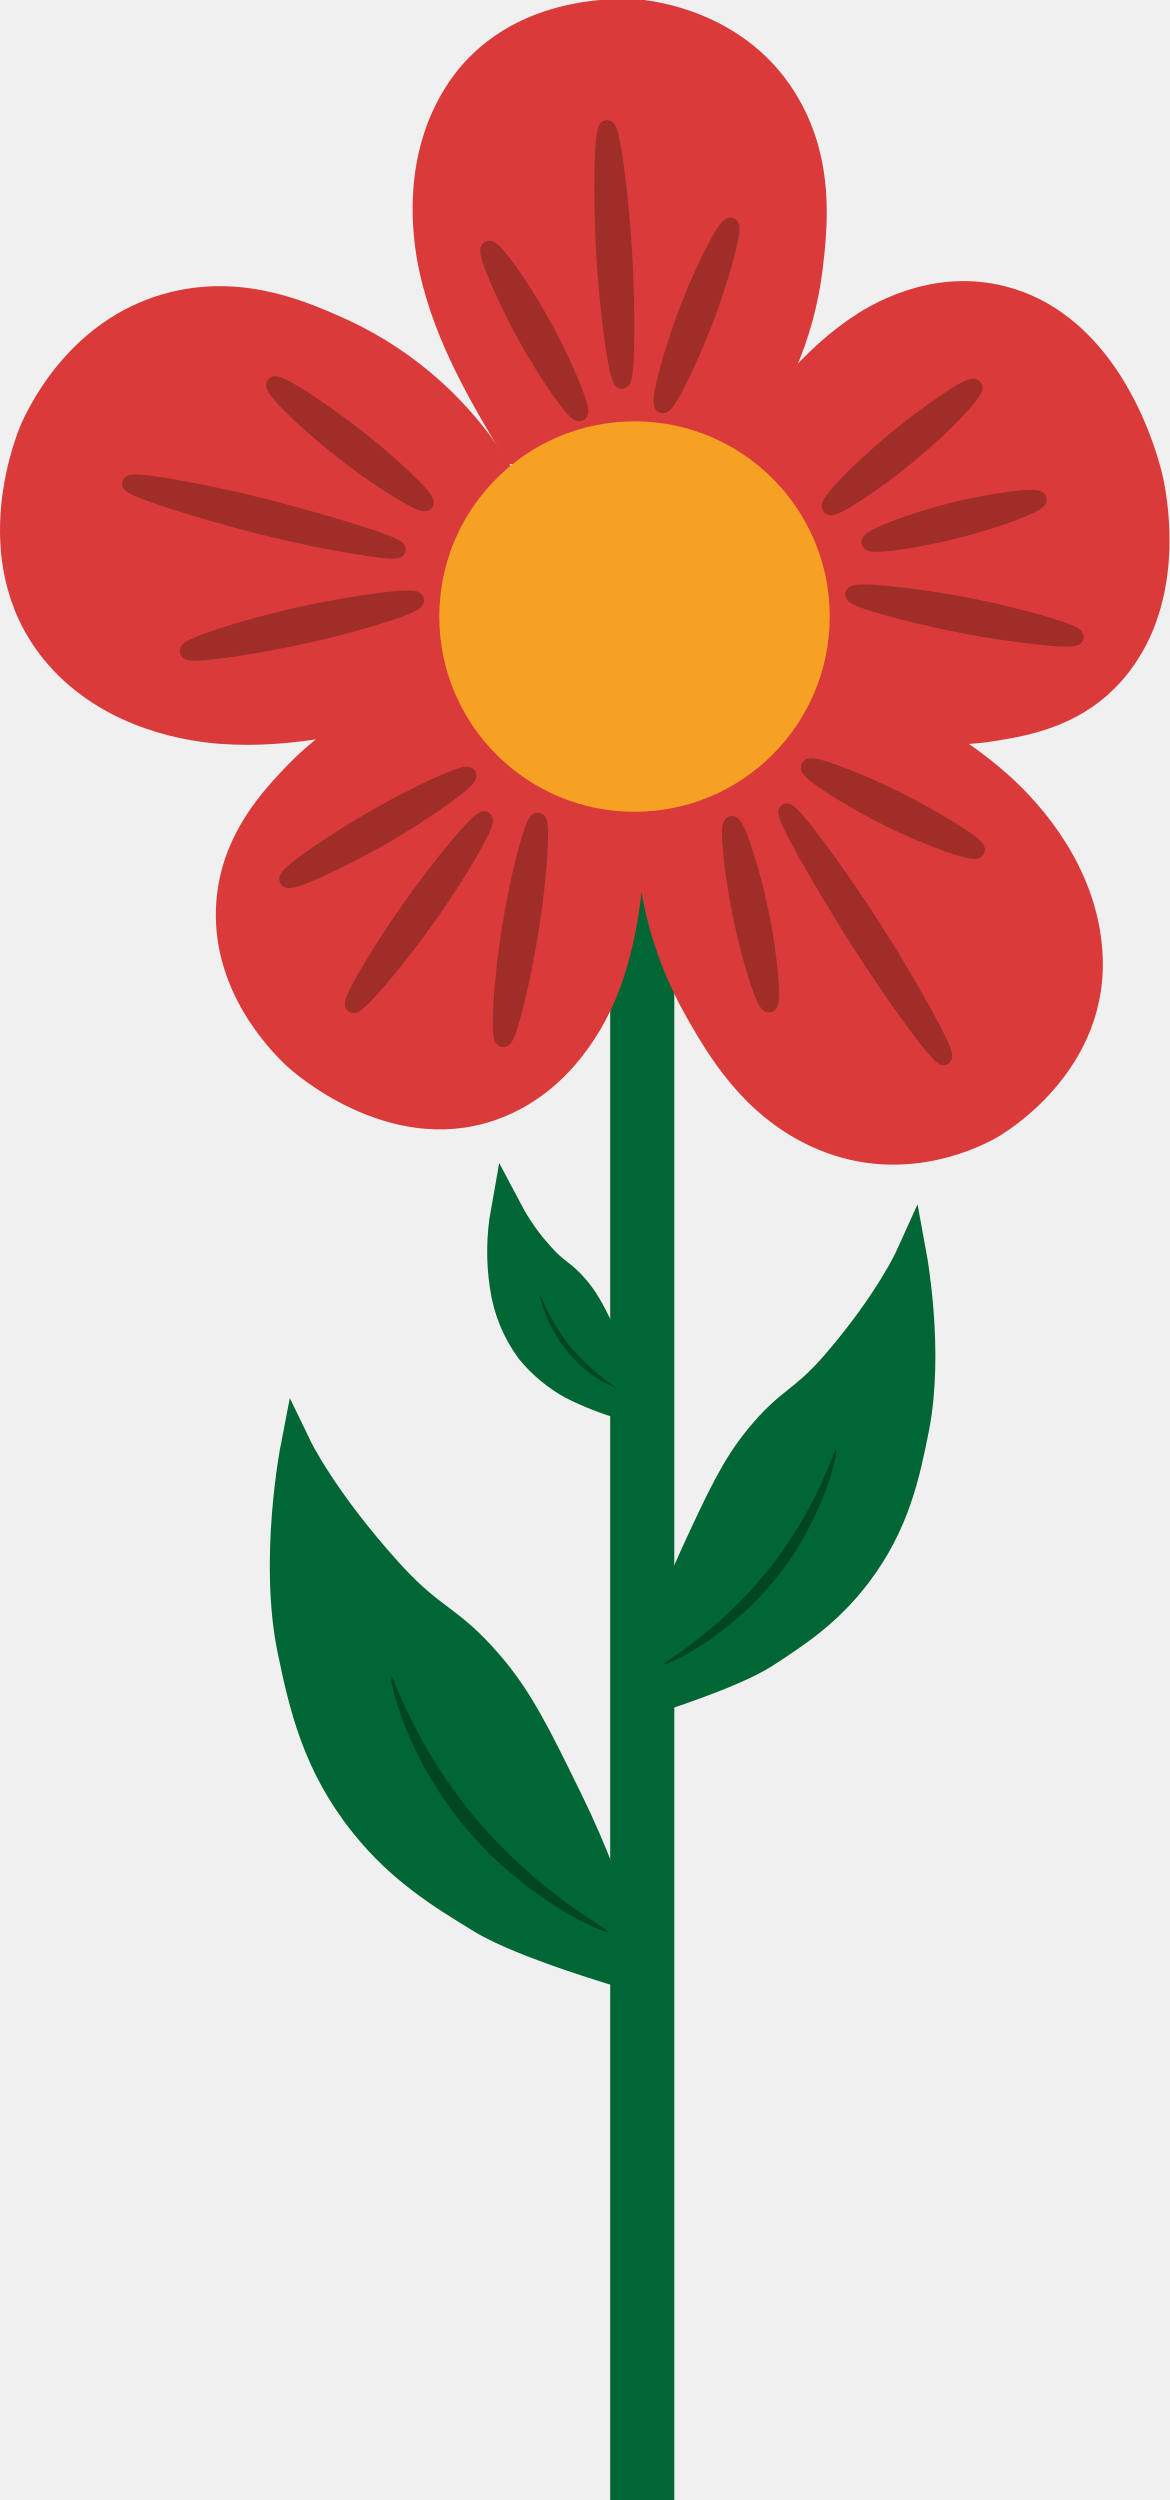
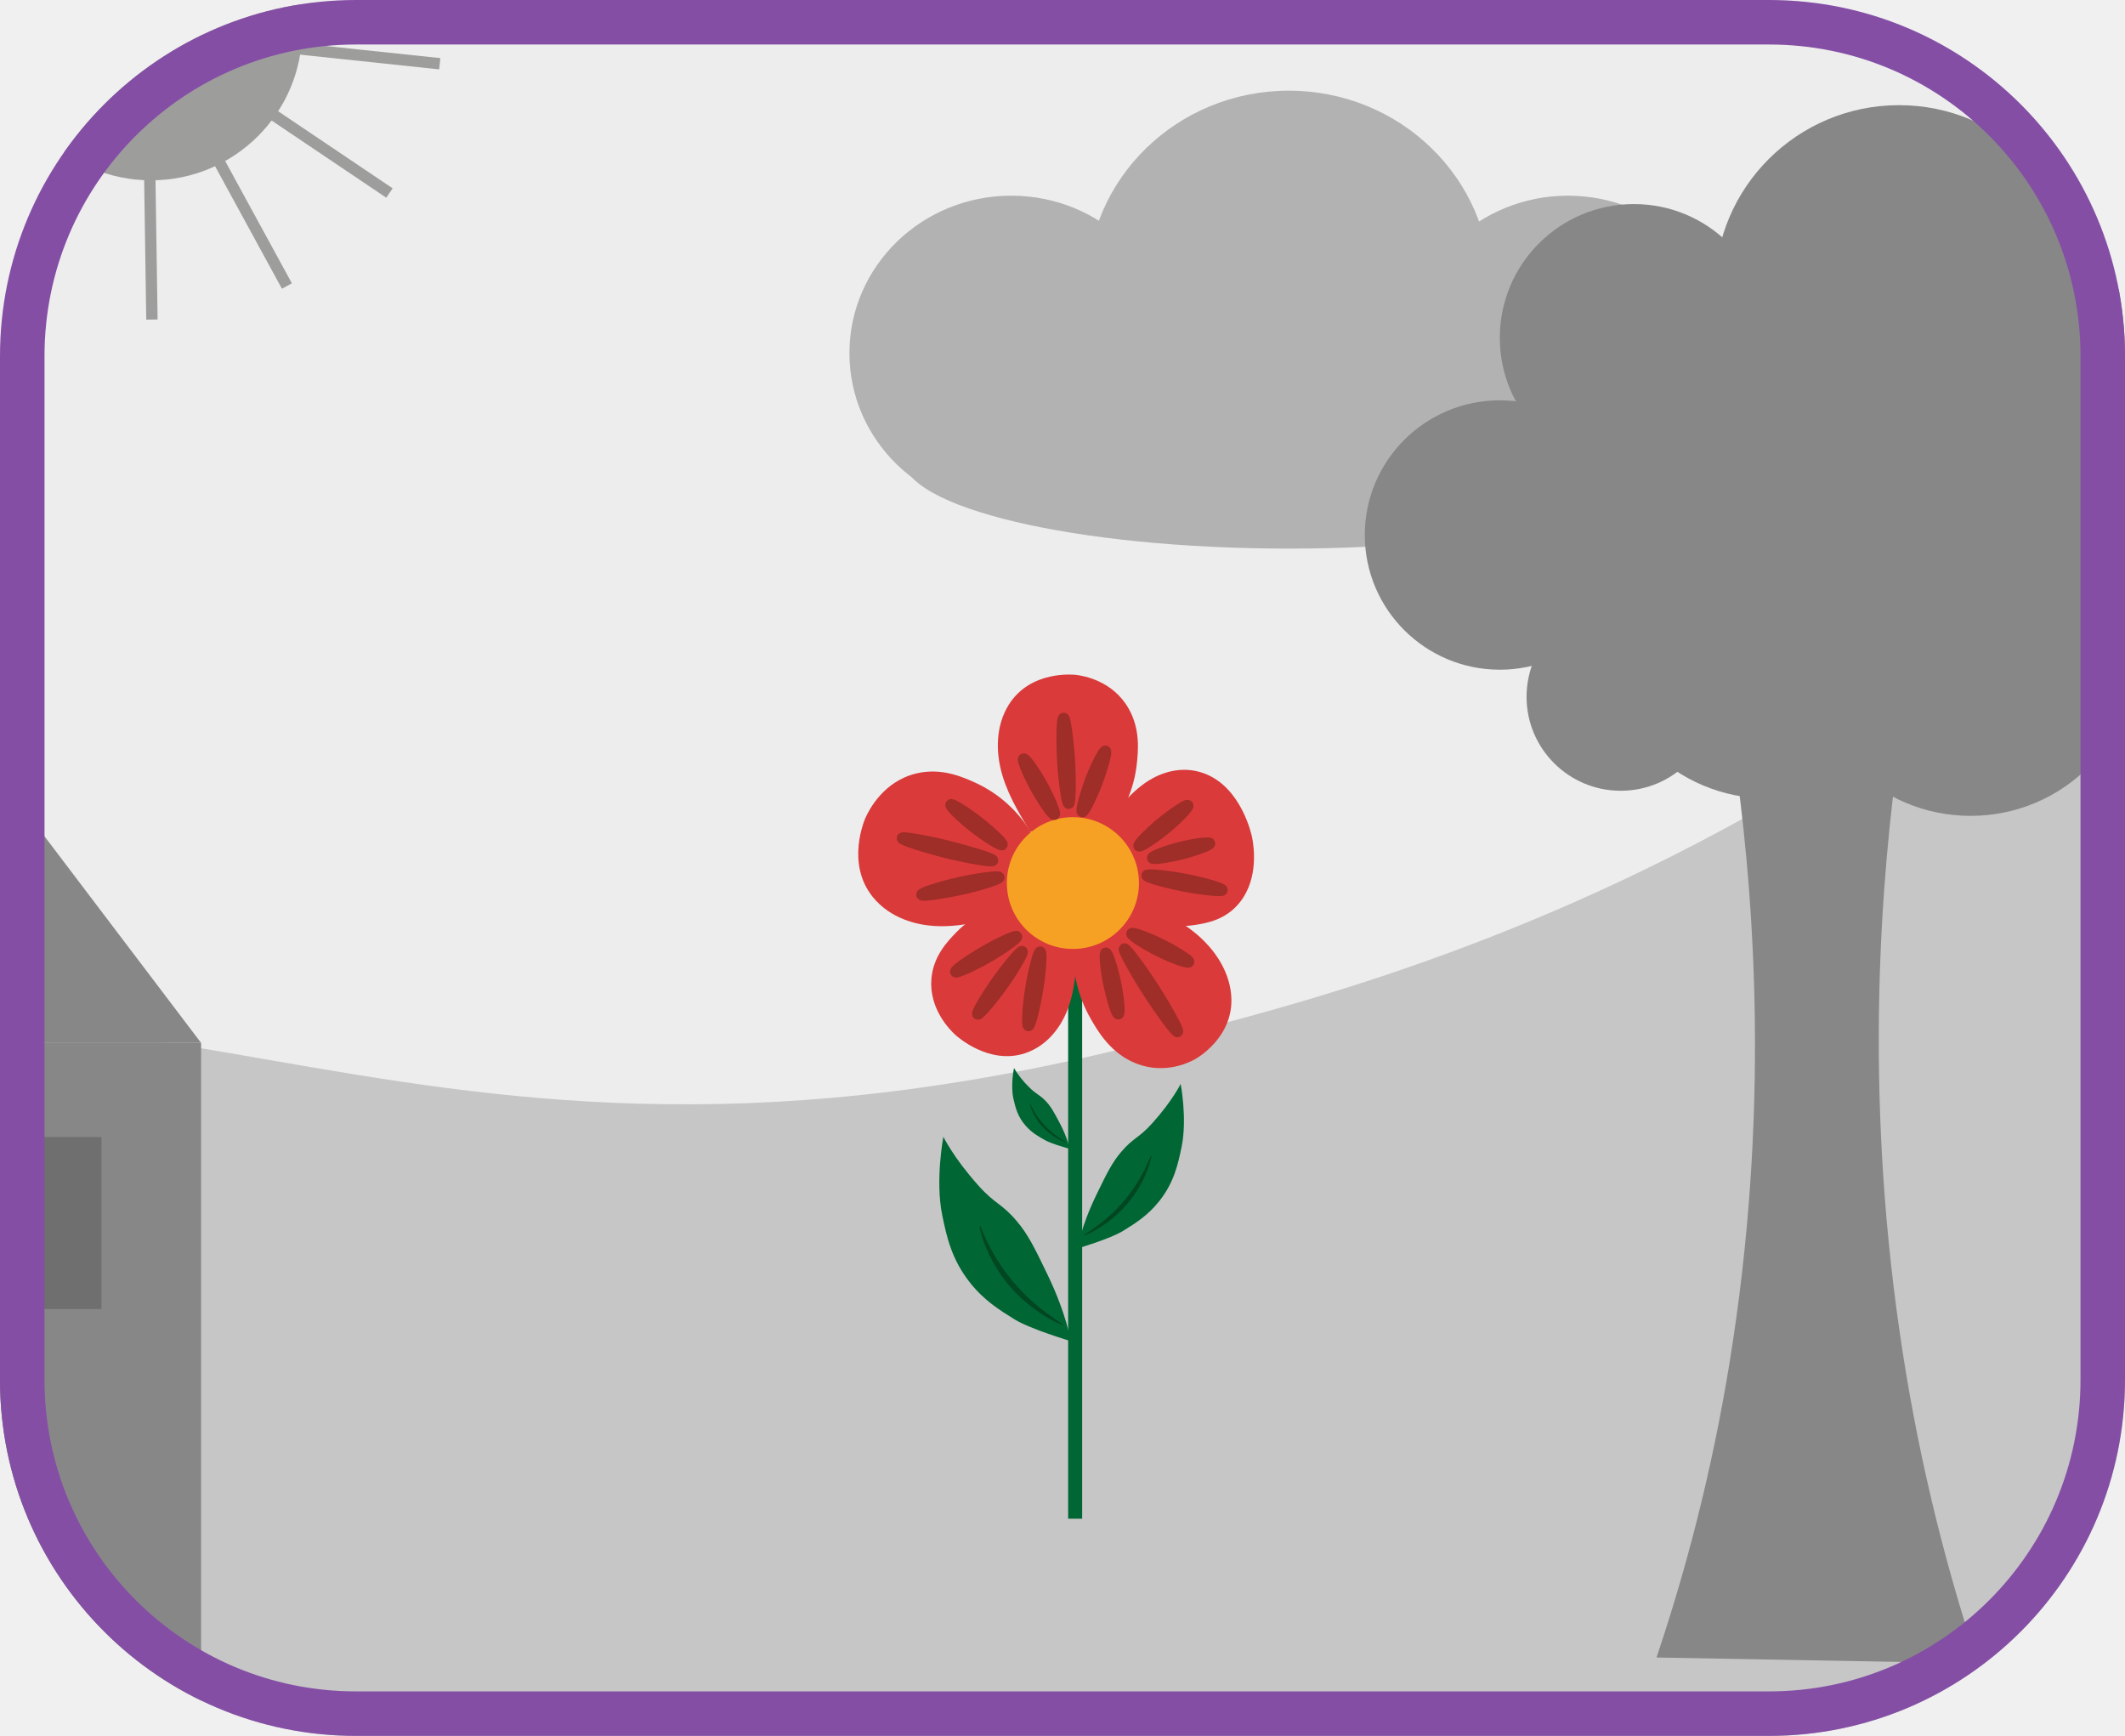
- <svg xmlns="http://www.w3.org/2000/svg" width="73" height="156" viewBox="0 0 73 156" fill="none">
-   <g clip-path="url(#clip0_3_212)">
-     <path d="M40.077 50.656V156" stroke="#006633" stroke-width="4" stroke-miterlimit="10" />
-     <path d="M31.704 28.971C29.454 25.253 27.184 21.453 26.194 17.059C25.615 14.476 25.156 9.667 27.788 5.471C31.796 -0.903 39.787 -0.048 40.188 -4.50909e-05C41.636 0.183 46.947 1.101 49.844 6.176C52.099 10.101 51.631 14.23 51.346 16.707C50.821 21.143 49.006 25.328 46.127 28.744" fill="#DA3A3A" />
-     <path d="M45.103 28.532C47.546 25.186 50.062 21.772 53.505 19.575C55.528 18.286 59.497 16.543 63.929 18.252C70.689 20.859 72.553 29.589 72.621 30.029C72.939 31.632 73.862 37.493 70.462 41.916C67.831 45.34 64.142 45.914 61.93 46.262C56.465 47.117 51.931 44.958 49.932 43.848" fill="#DA3A3A" />
-     <path d="M51.236 41.578C55.311 43.394 59.487 45.272 62.978 48.406C65.031 50.251 68.348 54.051 68.773 59.13C69.439 66.885 62.443 70.854 62.09 71.047C60.791 71.747 55.953 74.065 50.502 71.486C46.272 69.487 44.123 65.721 42.834 63.461C40.545 59.436 39.451 54.842 39.681 50.217" fill="#DA3A3A" />
-     <path d="M27.349 44.422C22.921 45.591 18.378 46.774 13.679 46.412C10.917 46.199 5.978 45.156 2.69 41.1C-2.332 34.838 1.183 26.75 1.367 26.349C2.033 24.901 4.708 19.647 10.729 18.208C15.384 17.093 19.314 18.894 21.728 19.976C25.998 21.964 29.566 25.198 31.965 29.251" fill="#DA3A3A" />
-     <path d="M40.429 50.458C40.217 54.495 39.98 58.633 38.387 62.423C37.421 64.654 35.2 68.439 30.82 69.922C24.133 72.186 18.184 66.793 17.89 66.518C16.818 65.509 13.085 61.689 13.5 56.243C13.829 52.032 16.446 49.299 18.02 47.662C20.925 44.712 24.673 42.737 28.749 42.008" fill="#DA3A3A" />
-     <path d="M39.594 50.656C46.322 50.656 51.776 45.202 51.776 38.474C51.776 31.746 46.322 26.291 39.594 26.291C32.866 26.291 27.412 31.746 27.412 38.474C27.412 45.202 32.866 50.656 39.594 50.656Z" fill="#F6A124" />
-     <path d="M38.822 23.761C38.512 23.834 37.923 19.633 37.706 15.862C37.494 12.264 37.571 8.054 37.875 7.996C38.179 7.938 38.73 12.153 38.942 15.722C39.155 19.29 39.135 23.694 38.822 23.761Z" fill="#9F2D28" stroke="#9F2D28" stroke-miterlimit="10" />
-     <path d="M41.332 25.282C41.047 25.133 41.902 21.902 42.93 19.256C43.896 16.707 45.344 13.921 45.6 14.08C45.856 14.239 44.982 17.416 44.021 19.942C43.06 22.467 41.612 25.432 41.332 25.282Z" fill="#9F2D28" stroke="#9F2D28" stroke-miterlimit="10" />
-     <path d="M30.492 15.543C30.724 15.292 32.52 17.798 33.872 20.251C35.166 22.588 36.412 25.562 36.18 25.775C35.948 25.987 34.186 23.471 32.901 21.163C31.617 18.855 30.26 15.794 30.492 15.543Z" fill="#9F2D28" stroke="#9F2D28" stroke-miterlimit="10" />
-     <path d="M54.263 33.843C54.152 33.549 56.895 32.506 59.415 31.873C61.829 31.27 64.726 30.874 64.808 31.163C64.891 31.453 62.153 32.462 59.772 33.066C57.392 33.669 54.374 34.142 54.263 33.843Z" fill="#9F2D28" stroke="#9F2D28" stroke-miterlimit="10" />
-     <path d="M53.239 37.074C53.336 36.769 57.209 37.175 60.521 37.827C63.684 38.45 67.228 39.478 67.121 39.758C67.015 40.038 63.162 39.608 60.028 39C56.895 38.392 53.148 37.383 53.239 37.074Z" fill="#9F2D28" stroke="#9F2D28" stroke-miterlimit="10" />
-     <path d="M60.782 24.143C61.071 24.321 58.947 26.557 56.788 28.339C54.731 30.048 52.071 31.825 51.796 31.637C51.52 31.448 53.684 29.246 55.712 27.556C57.74 25.866 60.492 23.945 60.782 24.143Z" fill="#9F2D28" stroke="#9F2D28" stroke-miterlimit="10" />
-     <path d="M49.077 50.642C49.309 50.424 52.221 54.34 54.562 58.005C56.798 61.501 59.135 65.731 58.908 65.953C58.681 66.175 55.789 62.211 53.597 58.758C51.405 55.306 48.841 50.864 49.077 50.642Z" fill="#9F2D28" stroke="#9F2D28" stroke-miterlimit="10" />
-     <path d="M45.673 51.414C45.992 51.414 46.962 54.422 47.503 57.112C48.02 59.685 48.295 62.665 47.986 62.679C47.677 62.694 46.745 59.661 46.223 57.117C45.702 54.572 45.354 51.438 45.673 51.414Z" fill="#9F2D28" stroke="#9F2D28" stroke-miterlimit="10" />
-     <path d="M60.96 53.037C60.912 53.375 58.01 52.336 55.504 51.105C53.09 49.917 50.41 48.208 50.468 47.875C50.526 47.542 53.418 48.633 55.779 49.806C58.14 50.98 61.013 52.699 60.96 53.037Z" fill="#9F2D28" stroke="#9F2D28" stroke-miterlimit="10" />
-     <path d="M30.232 51.129C30.516 51.274 28.599 54.572 26.634 57.334C24.756 59.97 22.313 62.858 22.042 62.708C21.772 62.558 23.727 59.285 25.572 56.672C27.416 54.06 29.937 50.984 30.232 51.129Z" fill="#9F2D28" stroke="#9F2D28" stroke-miterlimit="10" />
-     <path d="M29.227 48.377C29.352 48.672 26.426 50.753 23.722 52.298C21.149 53.746 18.054 55.195 17.928 54.876C17.803 54.557 20.758 52.544 23.302 51.076C25.847 49.608 29.097 48.083 29.227 48.377Z" fill="#9F2D28" stroke="#9F2D28" stroke-miterlimit="10" />
-     <path d="M31.414 64.842C31.072 64.905 31.289 61.274 31.805 58.02C32.288 54.91 33.22 51.26 33.553 51.216C33.886 51.173 33.621 54.804 33.143 57.875C32.665 60.946 31.752 64.779 31.414 64.842Z" fill="#9F2D28" stroke="#9F2D28" stroke-miterlimit="10" />
-     <path d="M24.818 34.282C24.818 34.601 20.246 33.834 16.253 32.834C12.448 31.868 8.078 30.483 8.116 30.174C8.155 29.864 12.699 30.656 16.465 31.622C20.231 32.588 24.843 33.974 24.818 34.282Z" fill="#9F2D28" stroke="#9F2D28" stroke-miterlimit="10" />
-     <path d="M26.557 31.385C26.33 31.612 23.52 29.85 21.274 28.078C19.126 26.383 16.885 24.215 17.117 23.993C17.349 23.771 20.101 25.591 22.211 27.233C24.321 28.875 26.76 31.154 26.557 31.385Z" fill="#9F2D28" stroke="#9F2D28" stroke-miterlimit="10" />
-     <path d="M11.719 40.651C11.531 40.357 15.191 39.164 18.599 38.401C21.849 37.672 25.784 37.127 25.958 37.436C26.132 37.745 22.448 38.884 19.237 39.604C16.026 40.323 11.912 40.941 11.719 40.651Z" fill="#9F2D28" stroke="#9F2D28" stroke-miterlimit="10" />
-     <path d="M40.463 106.02C40.463 106.02 40.946 102.519 43.467 97.005C45.113 93.442 45.963 91.626 47.402 89.854C49.416 87.377 50.14 87.638 52.337 85.059C55.591 81.254 56.847 78.478 56.847 78.478C56.847 78.478 57.919 84.34 56.987 89.067C56.417 91.964 55.779 95.03 53.413 98.15C51.603 100.535 49.652 101.809 47.687 103.089C45.635 104.427 40.463 106.02 40.463 106.02Z" fill="#006633" stroke="#006633" stroke-width="2" stroke-miterlimit="10" />
-     <path d="M41.443 103.837C41.352 103.712 44.765 101.94 47.952 97.937C51.076 94.016 52.032 90.404 52.172 90.462C52.312 90.52 51.477 94.721 48.382 98.545C45.349 102.287 41.525 103.973 41.443 103.837Z" fill="#004620" />
-     <path d="M39.178 123.127C39.178 123.127 38.594 118.965 35.388 112.408C33.317 108.159 32.24 106.02 30.419 103.91C27.875 100.965 26.962 101.274 24.186 98.212C20.082 93.674 18.493 90.385 18.493 90.385C18.493 90.385 17.141 97.353 18.314 102.973C19.034 106.416 19.845 110.071 22.829 113.779C25.113 116.614 27.575 118.125 30.072 119.651C32.65 121.244 39.178 123.127 39.178 123.127Z" fill="#006633" stroke="#006633" stroke-width="2" stroke-miterlimit="10" />
-     <path d="M37.943 120.544C38.058 120.39 33.751 118.284 29.734 113.524C25.789 108.864 24.582 104.562 24.423 104.634C24.263 104.707 25.302 109.699 29.213 114.248C33.013 118.7 37.827 120.713 37.943 120.544Z" fill="#004620" />
-     <path d="M38.981 87.604C38.716 86.237 38.261 84.914 37.629 83.674C36.89 82.124 36.508 81.332 35.861 80.559C34.959 79.482 34.635 79.594 33.645 78.473C32.851 77.608 32.171 76.644 31.622 75.605C31.349 77.128 31.328 78.686 31.559 80.216C31.756 81.649 32.307 83.01 33.162 84.176C33.877 85.046 34.748 85.775 35.731 86.324C36.772 86.851 37.86 87.279 38.981 87.604Z" fill="#006633" stroke="#006633" stroke-width="2" stroke-miterlimit="10" />
-     <path d="M38.541 86.653C37.452 85.933 36.468 85.067 35.615 84.079C34.833 83.09 34.195 81.994 33.722 80.825C33.655 80.854 34.031 82.679 35.422 84.345C36.241 85.375 37.317 86.171 38.541 86.653Z" fill="#004620" />
+ <svg xmlns="http://www.w3.org/2000/svg" width="191" height="156" viewBox="0 0 191 156" fill="none">
+   <g clip-path="url(#clip0_73_432)">
+     <path d="M221.738 -32.06H-84.993V198.766H221.738V-32.06Z" fill="#EDEDED" />
+     <path d="M-105.01 154.44C-94.177 117.844 -52.897 101.55 -40.737 97.363C11.608 79.366 33.034 110.801 100.861 94.249C114.145 91.005 135.259 85.855 159.263 72.101C189.956 54.52 196.725 37.133 223.211 32.181C239.187 29.198 262.305 30.54 268.796 41.973C275.116 53.097 261.874 67.059 250.943 88.006C221.934 143.599 248.514 173.057 226.798 199.033C207.077 222.624 176.355 208.857 68.561 210.572C-36.021 212.241 -83.222 226.419 -101.747 199.657C-113.408 182.814 -106.642 159.952 -105.01 154.44Z" fill="#C6C6C6" />
+     <path d="M90.895 45.885C98.93 45.885 105.442 39.55 105.442 31.735C105.442 23.92 98.93 17.585 90.895 17.585C82.862 17.585 76.349 23.92 76.349 31.735C76.349 39.55 82.862 45.885 90.895 45.885Z" fill="#B2B2B2" />
+     <path d="M115.844 43.424C125.858 43.424 133.975 35.527 133.975 25.786C133.975 16.045 125.858 8.149 115.844 8.149C105.831 8.149 97.713 16.045 97.713 25.786C97.713 35.527 105.831 43.424 115.844 43.424Z" fill="#B2B2B2" />
+     <path d="M140.931 45.885C148.965 45.885 155.478 39.55 155.478 31.735C155.478 23.92 148.965 17.585 140.931 17.585C132.897 17.585 126.384 23.92 126.384 31.735C126.384 39.55 132.897 45.885 140.931 45.885Z" fill="#B2B2B2" />
+     <path d="M115.844 49.302C135.021 49.302 150.567 45.63 150.567 41.099C150.567 36.569 135.021 32.896 115.844 32.896C96.666 32.896 81.12 36.569 81.12 41.099C81.12 45.63 96.666 49.302 115.844 49.302Z" fill="#B2B2B2" />
+     <path d="M202.937 -10.717C202.937 -6.422 201.226 -2.303 198.182 0.734C195.137 3.771 191.008 5.477 186.702 5.477C165.167 4.623 165.172 -26.062 186.702 -26.911C191.008 -26.911 195.137 -25.205 198.182 -22.168C201.226 -19.131 202.937 -15.012 202.937 -10.717V-10.717Z" fill="#B2B2B2" />
+     <path d="M253.3 -4.28371e-05C252.334 12.352 176.717 12.331 175.792 -4.28371e-05C176.758 -12.352 252.373 -12.331 253.3 -4.28371e-05Z" fill="#B2B2B2" />
+     <path d="M13.581 16.206C21.082 16.206 27.163 10.141 27.163 2.66C27.163 -4.822 21.082 -10.887 13.581 -10.887C6.081 -10.887 0 -4.822 0 2.66C0 10.141 6.081 16.206 13.581 16.206Z" fill="#9D9D9C" />
+     <path d="M1.051 25.538L1.961 25.997L9.583 10.966L8.673 10.506L1.051 25.538Z" fill="#9D9D9C" />
+     <path d="M-8.173 17.109L-7.581 17.937L6.171 8.16L5.579 7.332L-8.173 17.109Z" fill="#9D9D9C" />
+     <path d="M-12.414 5.368L-12.276 6.376L4.456 4.093L4.318 3.085L-12.414 5.368Z" fill="#9D9D9C" />
+     <path d="M38.171 -6.174L37.795 -7.12L22.097 -0.91L22.473 0.035L38.171 -6.174Z" fill="#9D9D9C" />
+     <path d="M39.472 6.235L39.58 5.223L22.786 3.445L22.678 4.457L39.472 6.235Z" fill="#9D9D9C" />
+     <path d="M34.72 17.768L35.291 16.923L21.275 7.49L20.703 8.335L34.72 17.768Z" fill="#9D9D9C" />
+     <path d="M25.34 25.947L26.236 25.46L18.162 10.665L17.266 11.152L25.34 25.947Z" fill="#9D9D9C" />
+     <path d="M13.146 28.726L14.165 28.71L13.912 11.868L12.892 11.883L13.146 28.726Z" fill="#9D9D9C" />
+     <path d="M97.266 87.348H96.008V136.483H97.266V87.348Z" fill="#006633" />
+     <path d="M92.589 74.733C91.499 72.936 90.387 71.087 89.907 68.944C89.624 67.687 89.401 65.351 90.681 63.316C92.637 60.212 96.531 60.626 96.724 60.651C97.438 60.739 100.011 61.188 101.431 63.653C102.53 65.561 102.301 67.566 102.164 68.772C101.907 70.928 101.023 72.962 99.619 74.622" fill="#DA3A3A" />
+     <path d="M99.12 74.524C100.31 72.898 101.536 71.236 103.214 70.17C104.199 69.542 106.135 68.696 108.295 69.526C111.593 70.794 112.499 75.036 112.541 75.25C112.696 76.031 113.144 78.878 111.486 81.029C110.203 82.694 108.406 82.972 107.328 83.134C104.663 83.546 102.454 82.499 101.48 81.955" fill="#DA3A3A" />
+     <path d="M102.108 80.873C104.095 81.75 106.13 82.667 107.831 84.192C108.832 85.088 110.448 86.936 110.661 89.406C110.984 93.174 107.576 95.102 107.402 95.195C106.77 95.546 104.412 96.665 101.747 95.41C99.686 94.439 98.638 92.604 98.01 91.509C96.896 89.552 96.364 87.319 96.476 85.071" fill="#DA3A3A" />
+     <path d="M90.466 82.236C88.31 82.804 86.096 83.378 83.806 83.202C82.46 83.099 80.053 82.592 78.45 80.611C76.004 77.587 77.715 73.657 77.805 73.463C78.13 72.747 79.433 70.205 82.367 69.505C84.636 68.963 86.562 69.838 87.719 70.365C89.799 71.331 91.538 72.903 92.707 74.873" fill="#DA3A3A" />
+     <path d="M96.842 85.181C96.738 87.142 96.624 89.155 95.846 90.998C95.389 92.083 94.293 93.923 92.153 94.644C88.894 95.744 85.997 93.121 85.853 92.988C85.325 92.498 83.51 90.639 83.714 87.993C83.872 85.946 85.149 84.618 85.916 83.822C87.809 81.853 90.095 81.264 91.145 81.067" fill="#DA3A3A" />
+     <path d="M96.435 85.278C99.714 85.278 102.371 82.627 102.371 79.357C102.371 76.087 99.714 73.436 96.435 73.436C93.157 73.436 90.499 76.087 90.499 79.357C90.499 82.627 93.157 85.278 96.435 85.278Z" fill="#F6A124" />
+     <path d="M96.059 72.205C95.908 72.24 95.62 70.196 95.514 68.365C95.412 66.61 95.449 64.568 95.599 64.542C95.748 64.516 96.014 66.561 96.126 68.289C96.239 70.017 96.205 72.171 96.059 72.205Z" fill="#9F2D28" stroke="#9F2D28" stroke-miterlimit="10" />
+     <path d="M97.281 72.943C97.142 72.87 97.559 71.314 98.061 70.015C98.537 68.775 99.227 67.421 99.362 67.498C99.498 67.575 99.06 69.119 98.592 70.347C98.124 71.575 97.42 73.017 97.281 72.943Z" fill="#9F2D28" stroke="#9F2D28" stroke-miterlimit="10" />
+     <path d="M92 68.208C92.115 68.087 92.989 69.305 93.648 70.498C94.276 71.635 94.879 73.068 94.772 73.182C94.665 73.296 93.799 72.063 93.173 70.942C92.547 69.821 91.886 68.331 92 68.208Z" fill="#9F2D28" stroke="#9F2D28" stroke-miterlimit="10" />
+     <path d="M103.592 77.106C103.54 76.962 104.874 76.454 106.104 76.147C107.277 75.854 108.682 75.661 108.731 75.796C108.781 75.931 107.437 76.425 106.28 76.72C105.122 77.015 103.638 77.25 103.592 77.106Z" fill="#9F2D28" stroke="#9F2D28" stroke-miterlimit="10" />
+     <path d="M103.086 78.676C103.133 78.527 105.02 78.724 106.635 79.041C108.176 79.345 109.903 79.843 109.852 79.989C109.801 80.134 107.917 79.917 106.394 79.622C104.871 79.327 103.04 78.825 103.086 78.676Z" fill="#9F2D28" stroke="#9F2D28" stroke-miterlimit="10" />
+     <path d="M106.758 72.382C106.899 72.47 105.863 73.556 104.813 74.424C103.81 75.252 102.512 76.117 102.377 76.027C102.242 75.938 103.299 74.864 104.285 74.041C105.272 73.219 106.619 72.293 106.758 72.382Z" fill="#9F2D28" stroke="#9F2D28" stroke-miterlimit="10" />
+     <path d="M101.056 85.272C101.168 85.165 102.59 87.069 103.729 88.851C104.818 90.551 105.958 92.616 105.84 92.711C105.722 92.805 104.32 90.89 103.238 89.213C102.157 87.535 100.942 85.379 101.056 85.272Z" fill="#9F2D28" stroke="#9F2D28" stroke-miterlimit="10" />
+     <path d="M99.397 85.646C99.554 85.634 100.025 87.107 100.289 88.416C100.542 89.665 100.674 91.116 100.519 91.123C100.365 91.13 99.916 89.655 99.661 88.42C99.406 87.185 99.241 85.657 99.397 85.646Z" fill="#9F2D28" stroke="#9F2D28" stroke-miterlimit="10" />
+     <path d="M106.847 86.436C106.825 86.6 105.41 86.093 104.188 85.488C103.024 84.909 101.705 84.076 101.726 83.909C101.747 83.743 103.165 84.279 104.318 84.846C105.472 85.413 106.872 86.271 106.847 86.436Z" fill="#9F2D28" stroke="#9F2D28" stroke-miterlimit="10" />
+     <path d="M91.874 85.507C92.011 85.578 91.077 87.179 90.115 88.523C89.202 89.804 88.004 91.209 87.879 91.135C87.754 91.062 88.701 89.47 89.599 88.2C90.498 86.93 91.734 85.434 91.874 85.507Z" fill="#9F2D28" stroke="#9F2D28" stroke-miterlimit="10" />
+     <path d="M91.383 84.169C91.444 84.313 90.018 85.325 88.703 86.076C87.447 86.792 85.938 87.479 85.888 87.328C85.839 87.177 87.267 86.195 88.507 85.481C89.747 84.767 91.321 84.03 91.383 84.169Z" fill="#9F2D28" stroke="#9F2D28" stroke-miterlimit="10" />
+     <path d="M92.449 92.174C92.283 92.204 92.387 90.441 92.64 88.856C92.883 87.346 93.328 85.574 93.492 85.55C93.655 85.525 93.525 87.293 93.291 88.786C93.057 90.279 92.614 92.142 92.449 92.174Z" fill="#9F2D28" stroke="#9F2D28" stroke-miterlimit="10" />
+     <path d="M89.235 77.324C89.226 77.478 87.005 77.104 85.062 76.622C83.204 76.162 81.078 75.478 81.094 75.329C81.11 75.18 83.329 75.575 85.165 76.031C87.002 76.487 89.246 77.169 89.235 77.324Z" fill="#9F2D28" stroke="#9F2D28" stroke-miterlimit="10" />
+     <path d="M90.069 75.91C89.958 76.019 88.591 75.162 87.496 74.299C86.44 73.478 85.357 72.419 85.469 72.315C85.582 72.212 86.935 73.082 87.972 73.894C89.01 74.706 90.18 75.799 90.069 75.91Z" fill="#9F2D28" stroke="#9F2D28" stroke-miterlimit="10" />
+     <path d="M82.851 80.413C82.76 80.273 84.543 79.692 86.203 79.32C87.786 78.969 89.705 78.701 89.789 78.841C89.874 78.982 88.078 79.543 86.515 79.894C84.951 80.245 82.944 80.555 82.851 80.413Z" fill="#9F2D28" stroke="#9F2D28" stroke-miterlimit="10" />
+     <path d="M96.86 112.19C96.86 112.19 97.12 110.311 98.557 107.35C99.486 105.438 99.964 104.461 100.782 103.51C101.92 102.182 102.328 102.321 103.571 100.938C105.409 98.894 106.12 97.405 106.12 97.405C106.12 97.405 106.727 100.55 106.201 103.087C105.879 104.64 105.517 106.291 104.178 107.966C103.156 109.245 102.054 109.927 100.944 110.615C99.783 111.334 96.86 112.19 96.86 112.19Z" fill="#006633" />
+     <path d="M97.412 111.018C97.361 110.95 99.29 109.999 101.091 107.85C102.85 105.745 103.399 103.805 103.478 103.836C103.557 103.868 103.085 106.117 101.334 108.176C99.621 110.187 97.466 111.089 97.412 111.018Z" fill="#004620" />
+     <path d="M96.233 120.52C96.233 120.52 95.91 118.186 94.135 114.508C92.989 112.131 92.394 110.918 91.388 109.738C89.981 108.087 89.476 108.259 87.941 106.541C85.67 104.003 84.793 102.156 84.793 102.156C84.793 102.156 84.043 106.064 84.692 109.217C85.09 111.146 85.538 113.194 87.192 115.274C88.453 116.864 89.816 117.713 91.188 118.567C92.621 119.448 96.233 120.52 96.233 120.52Z" fill="#006633" />
+     <path d="M95.551 119.055C95.614 118.97 93.231 117.788 91.005 115.12C88.822 112.504 88.154 110.096 88.057 110.134C87.96 110.173 88.541 112.974 90.704 115.525C92.821 118.023 95.484 119.144 95.551 119.055Z" fill="#004620" />
+     <path d="M96.135 103.236C96.135 103.236 95.994 102.315 95.219 100.863C94.719 99.924 94.459 99.445 94.019 98.977C93.405 98.326 93.186 98.393 92.514 97.716C91.98 97.202 91.517 96.618 91.14 95.981C91.14 95.981 90.811 97.526 91.096 98.77C91.272 99.533 91.466 100.349 92.187 101.165C92.739 101.793 93.333 102.128 93.931 102.464C94.559 102.817 96.135 103.236 96.135 103.236Z" fill="#006633" />
+     <path d="M95.838 102.663C95.864 102.629 94.825 102.161 93.852 101.107C92.88 100.052 92.607 99.123 92.565 99.138C92.523 99.154 92.776 100.259 93.72 101.268C94.665 102.277 95.808 102.698 95.838 102.663Z" fill="#004620" />
+     <path d="M18.077 93.725H-52.47V172.627H18.077V93.725Z" fill="#878787" />
+     <path d="M18.077 93.725L-17.197 47.199L-52.47 93.725" fill="#878787" />
+     <path d="M9.118 102.184H-6.381V117.642H9.118V102.184Z" fill="#706F6F" />
+     <path d="M170.742 66.961H155.749C157.545 79.075 159.15 98.188 155.749 120.588C154.299 130.226 152.004 139.718 148.89 148.955L177.779 149.481C174.553 139.777 172.199 129.806 170.744 119.686C167.563 97.728 169.031 79.017 170.742 66.961Z" fill="#878787" />
+     <path d="M134.807 60.184C141.509 60.184 146.943 54.765 146.943 48.08C146.943 41.395 141.509 35.975 134.807 35.975C128.105 35.975 122.671 41.395 122.671 48.08C122.671 54.765 128.105 60.184 134.807 60.184Z" fill="#878787" />
+     <path d="M146.855 42.373C153.508 42.373 158.902 36.993 158.902 30.356C158.902 23.72 153.508 18.339 146.855 18.339C140.201 18.339 134.807 23.72 134.807 30.356C134.807 36.993 140.201 42.373 146.855 42.373Z" fill="#878787" />
+     <path d="M170.69 42.469C179.831 42.469 187.241 35.078 187.241 25.96C187.241 16.842 179.831 9.45 170.69 9.45C161.548 9.45 154.138 16.842 154.138 25.96C154.138 35.078 161.548 42.469 170.69 42.469Z" fill="#878787" />
+     <path d="M191 47.943C197.087 47.943 202.021 43.022 202.021 36.951C202.021 30.88 197.087 25.958 191 25.958C184.914 25.958 179.979 30.88 179.979 36.951C179.979 43.022 184.914 47.943 191 47.943Z" fill="#878787" />
+     <path d="M192.104 60.514C196.778 60.514 200.568 56.735 200.568 52.072C200.568 47.41 196.778 43.631 192.104 43.631C187.43 43.631 183.641 47.41 183.641 52.072C183.641 56.735 187.43 60.514 192.104 60.514Z" fill="#878787" />
+     <path d="M177.123 73.319C185.396 73.319 192.103 66.629 192.103 58.377C192.103 50.126 185.396 43.436 177.123 43.436C168.85 43.436 162.144 50.126 162.144 58.377C162.144 66.629 168.85 73.319 177.123 73.319Z" fill="#878787" />
+     <path d="M145.675 71.063C150.349 71.063 154.138 67.283 154.138 62.621C154.138 57.959 150.349 54.179 145.675 54.179C141.001 54.179 137.211 57.959 137.211 62.621C137.211 67.283 141.001 71.063 145.675 71.063Z" fill="#878787" />
+     <path d="M158.902 71.756C167.175 71.756 173.882 65.066 173.882 56.814C173.882 48.562 167.175 41.873 158.902 41.873C150.629 41.873 143.923 48.562 143.923 56.814C143.923 65.066 150.629 71.756 158.902 71.756Z" fill="#878787" />
+     <path d="M155.71 58.034C163.983 58.034 170.69 51.344 170.69 43.092C170.69 34.841 163.983 28.151 155.71 28.151C147.437 28.151 140.73 34.841 140.73 43.092C140.73 51.344 147.437 58.034 155.71 58.034Z" fill="#878787" />
+     <path d="M176.021 61.339C184.294 61.339 191 54.649 191 46.397C191 38.146 184.294 31.456 176.021 31.456C167.748 31.456 161.041 38.146 161.041 46.397C161.041 54.649 167.748 61.339 176.021 61.339Z" fill="#878787" />
  </g>
+   <rect x="2" y="2" width="187" height="152" rx="30" stroke="#844EA5" stroke-width="4" />
  <defs>
-     <clipPath id="clip0_3_212">
-       <rect width="72.998" height="156" fill="white" />
+     <clipPath id="clip0_73_432">
+       <rect width="191" height="156" rx="32" fill="white" />
    </clipPath>
  </defs>
</svg>
